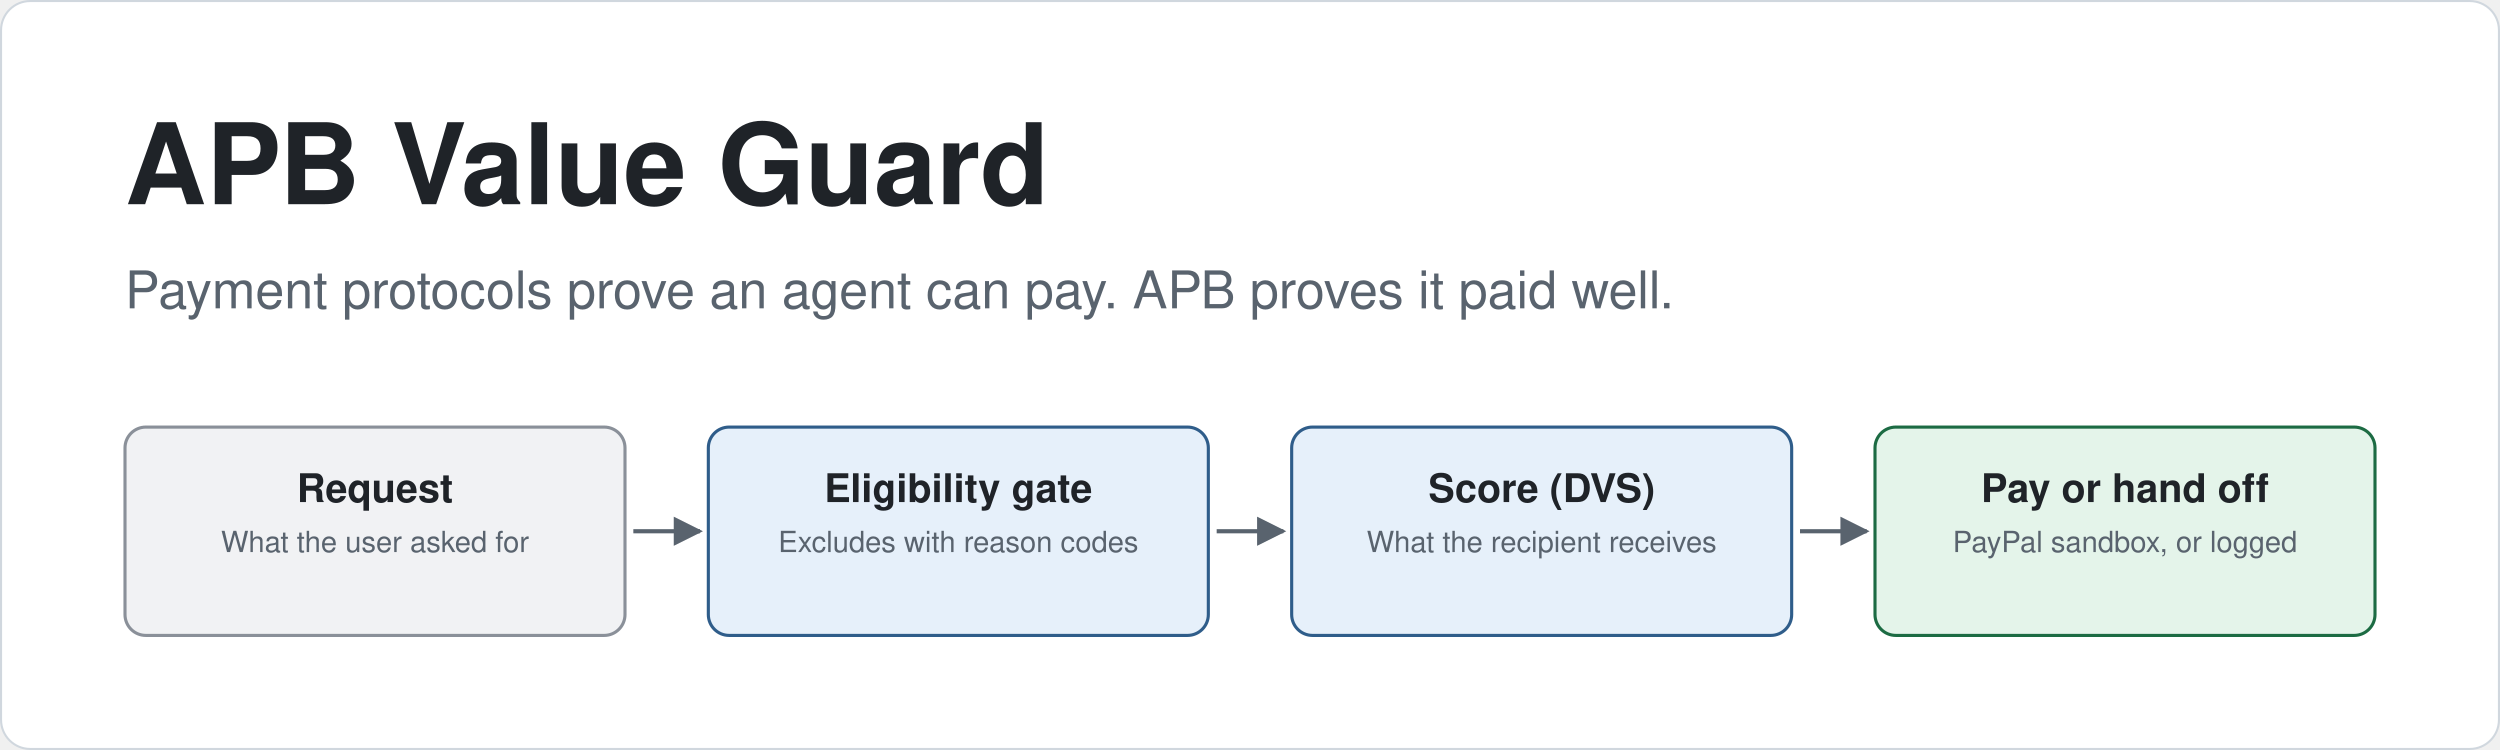
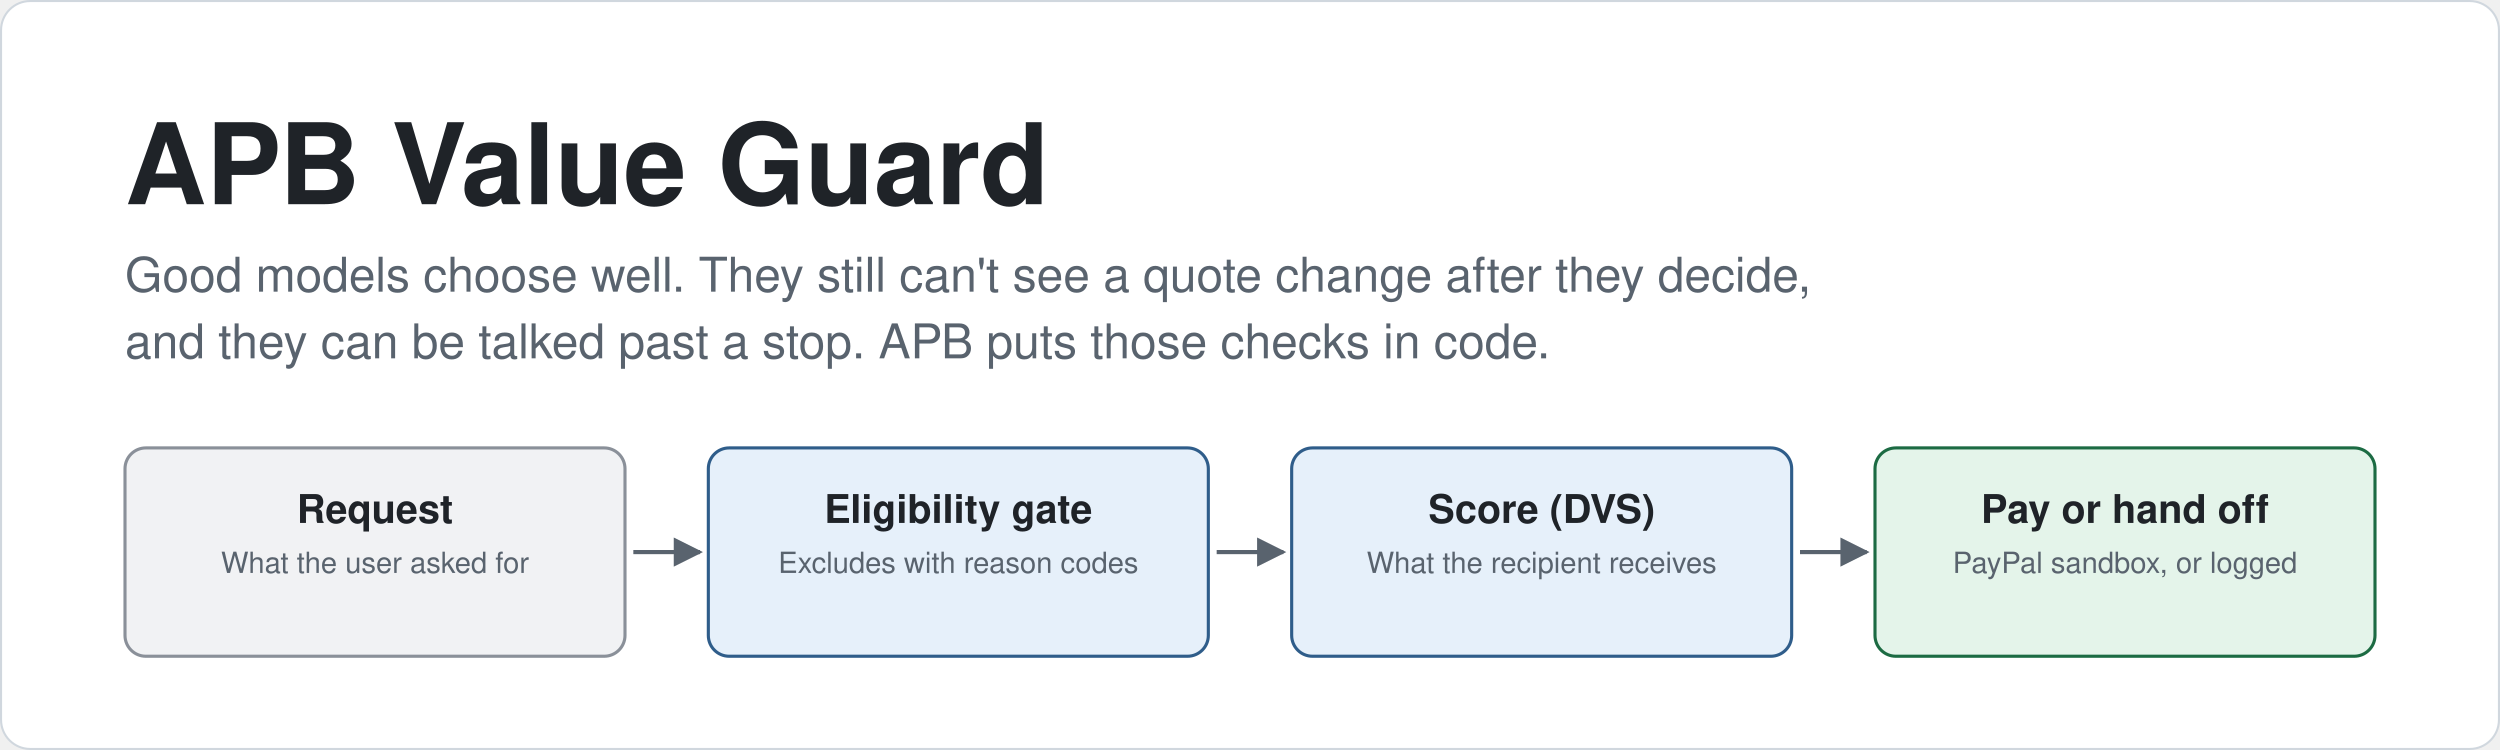
<svg xmlns="http://www.w3.org/2000/svg" width="1200" height="360" viewBox="0 0 1200 360" role="img" aria-label="APB Value Guard" font-family="-apple-system, BlinkMacSystemFont, 'Segoe UI', Helvetica, Arial, sans-serif">
  <style>
    .bg { fill: #ffffff; stroke: #d0d7de; }
    .ink { fill: #1f2328; }
    .muted { fill: #59636e; }
    .wire { stroke: #59636e; fill: none; }
    .head { fill: #59636e; }
    .user { fill: #f1f2f4; stroke: #8a9099; }
    .ai { fill: #efe9fb; stroke: #6b46c1; }
    .code { fill: #e6f0fa; stroke: #2f5d8a; }
    .pay { fill: #e4f4ea; stroke: #1c6b43; }
  </style>
  <defs>
    <marker id="arrow" viewBox="0 0 10 10" refX="9" refY="5" markerWidth="7" markerHeight="7" orient="auto">
      <path class="head" d="M0 0 L10 5 L0 10 z" />
    </marker>
  </defs>
  <rect class="bg" x="0.5" y="0.5" width="1199" height="359" rx="14" />
  <text class="ink" x="60" y="98" font-size="54" font-weight="700">APB Value Guard</text>
-   <text class="muted" x="60" y="148" font-size="25">Payment protocols prove an agent can pay. APB proves it paid well.</text>
-   <rect class="user" x="60" y="205" width="240" height="100" rx="10" stroke-width="1.5" />
-   <text class="ink" x="180.0" y="241" text-anchor="middle" font-size="19" font-weight="600">Request</text>
-   <text class="muted" x="180.0" y="265" text-anchor="middle" font-size="14">What the user asked for</text>
-   <path class="wire" d="M304 255.0 H336" stroke-width="2" marker-end="url(#arrow)" />
-   <rect class="code" x="340" y="205" width="240" height="100" rx="10" stroke-width="1.5" />
-   <text class="ink" x="460.0" y="241" text-anchor="middle" font-size="19" font-weight="600">Eligibility gate</text>
-   <text class="muted" x="460.0" y="265" text-anchor="middle" font-size="14">Excludes with reason codes</text>
-   <path class="wire" d="M584 255.0 H616" stroke-width="2" marker-end="url(#arrow)" />
-   <rect class="code" x="620" y="205" width="240" height="100" rx="10" stroke-width="1.5" />
-   <text class="ink" x="740.0" y="241" text-anchor="middle" font-size="19" font-weight="600">Score (DVS)</text>
-   <text class="muted" x="740.0" y="265" text-anchor="middle" font-size="14">What the recipient receives</text>
-   <path class="wire" d="M864 255.0 H896" stroke-width="2" marker-end="url(#arrow)" />
-   <rect class="pay" x="900" y="205" width="240" height="100" rx="10" stroke-width="1.5" />
-   <text class="ink" x="1020.0" y="241" text-anchor="middle" font-size="19" font-weight="600">Pay or hand off</text>
-   <text class="muted" x="1020.0" y="265" text-anchor="middle" font-size="14">PayPal sandbox, or logged</text>
+   <text class="muted" x="60" y="140" font-size="23">Good models choose well. They still can't see a quote change after they decide,</text>
+   <text class="muted" x="60" y="172" font-size="23">and they can be talked past a stop. APB puts those checks in code.</text>
+   <rect class="user" x="60" y="215" width="240" height="100" rx="10" stroke-width="1.5" />
+   <text class="ink" x="180.0" y="251" text-anchor="middle" font-size="19" font-weight="600">Request</text>
+   <text class="muted" x="180.0" y="275" text-anchor="middle" font-size="14">What the user asked for</text>
+   <path class="wire" d="M304 265.0 H336" stroke-width="2" marker-end="url(#arrow)" />
+   <rect class="code" x="340" y="215" width="240" height="100" rx="10" stroke-width="1.5" />
+   <text class="ink" x="460.0" y="251" text-anchor="middle" font-size="19" font-weight="600">Eligibility gate</text>
+   <text class="muted" x="460.0" y="275" text-anchor="middle" font-size="14">Excludes with reason codes</text>
+   <path class="wire" d="M584 265.0 H616" stroke-width="2" marker-end="url(#arrow)" />
+   <rect class="code" x="620" y="215" width="240" height="100" rx="10" stroke-width="1.5" />
+   <text class="ink" x="740.0" y="251" text-anchor="middle" font-size="19" font-weight="600">Score (DVS)</text>
+   <text class="muted" x="740.0" y="275" text-anchor="middle" font-size="14">What the recipient receives</text>
+   <path class="wire" d="M864 265.0 H896" stroke-width="2" marker-end="url(#arrow)" />
+   <rect class="pay" x="900" y="215" width="240" height="100" rx="10" stroke-width="1.5" />
+   <text class="ink" x="1020.0" y="251" text-anchor="middle" font-size="19" font-weight="600">Pay or hand off</text>
+   <text class="muted" x="1020.0" y="275" text-anchor="middle" font-size="14">PayPal sandbox, or logged</text>
</svg>
